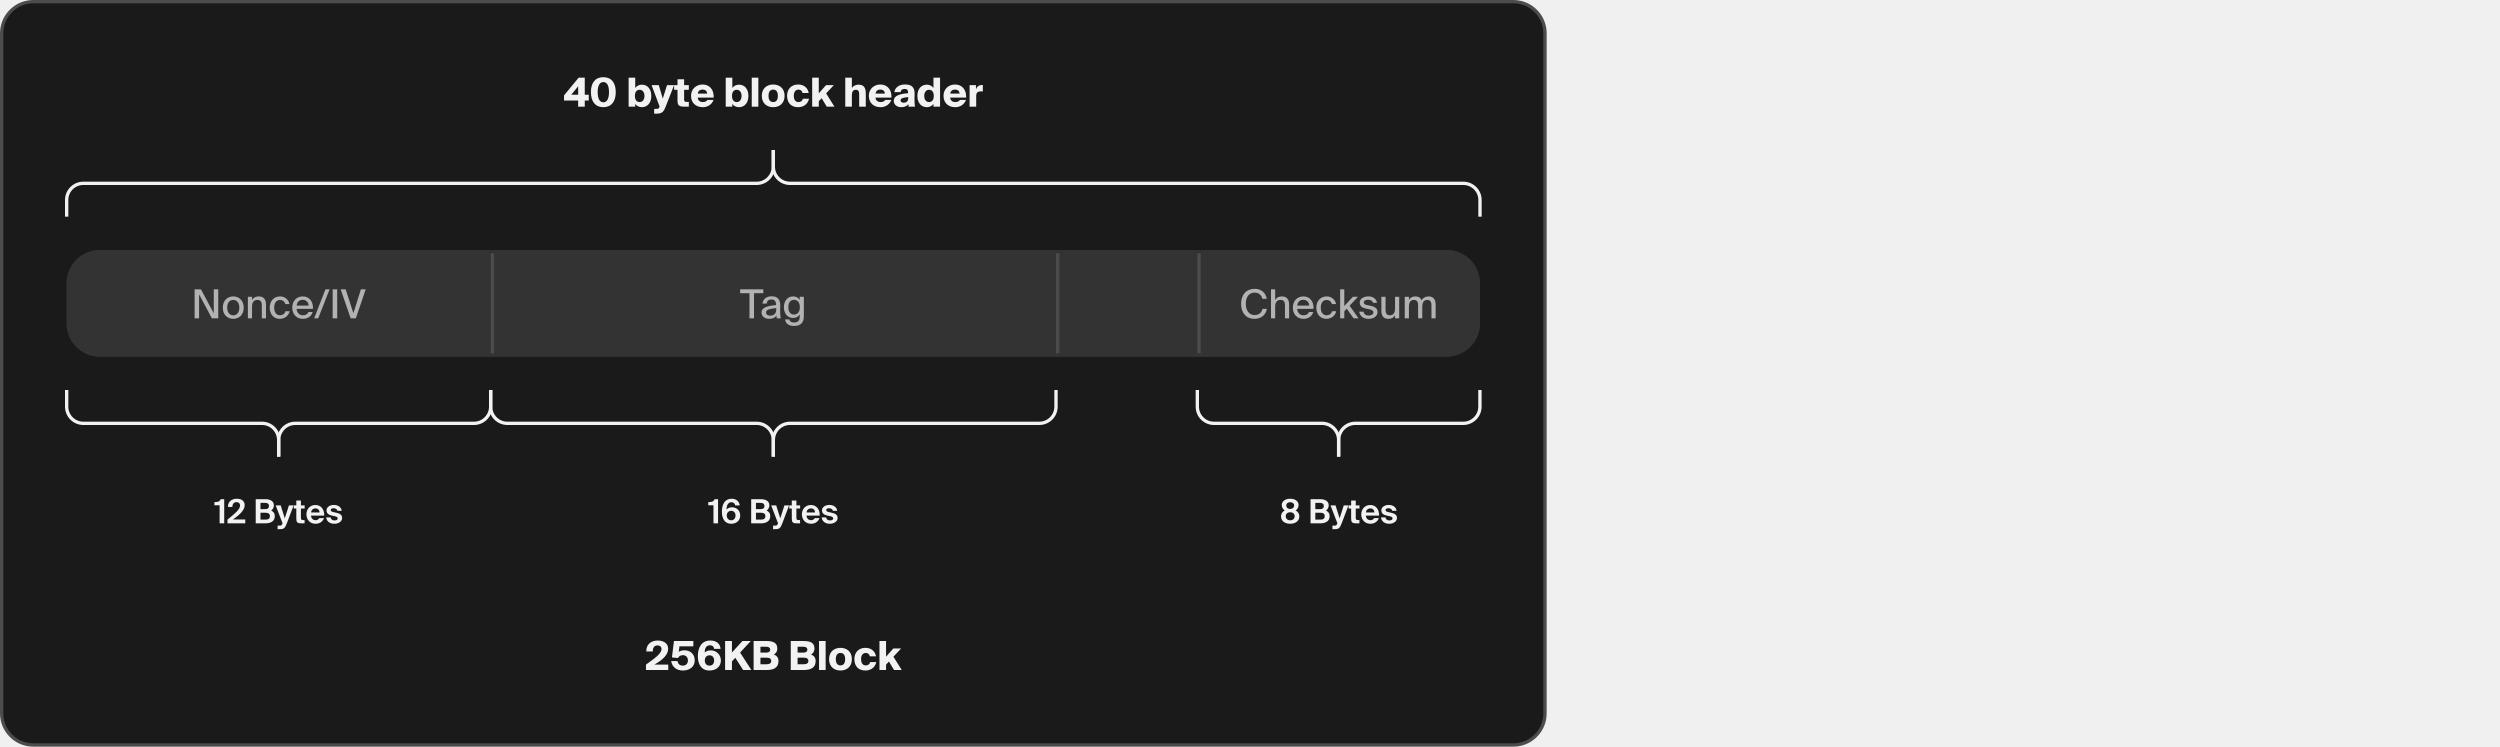
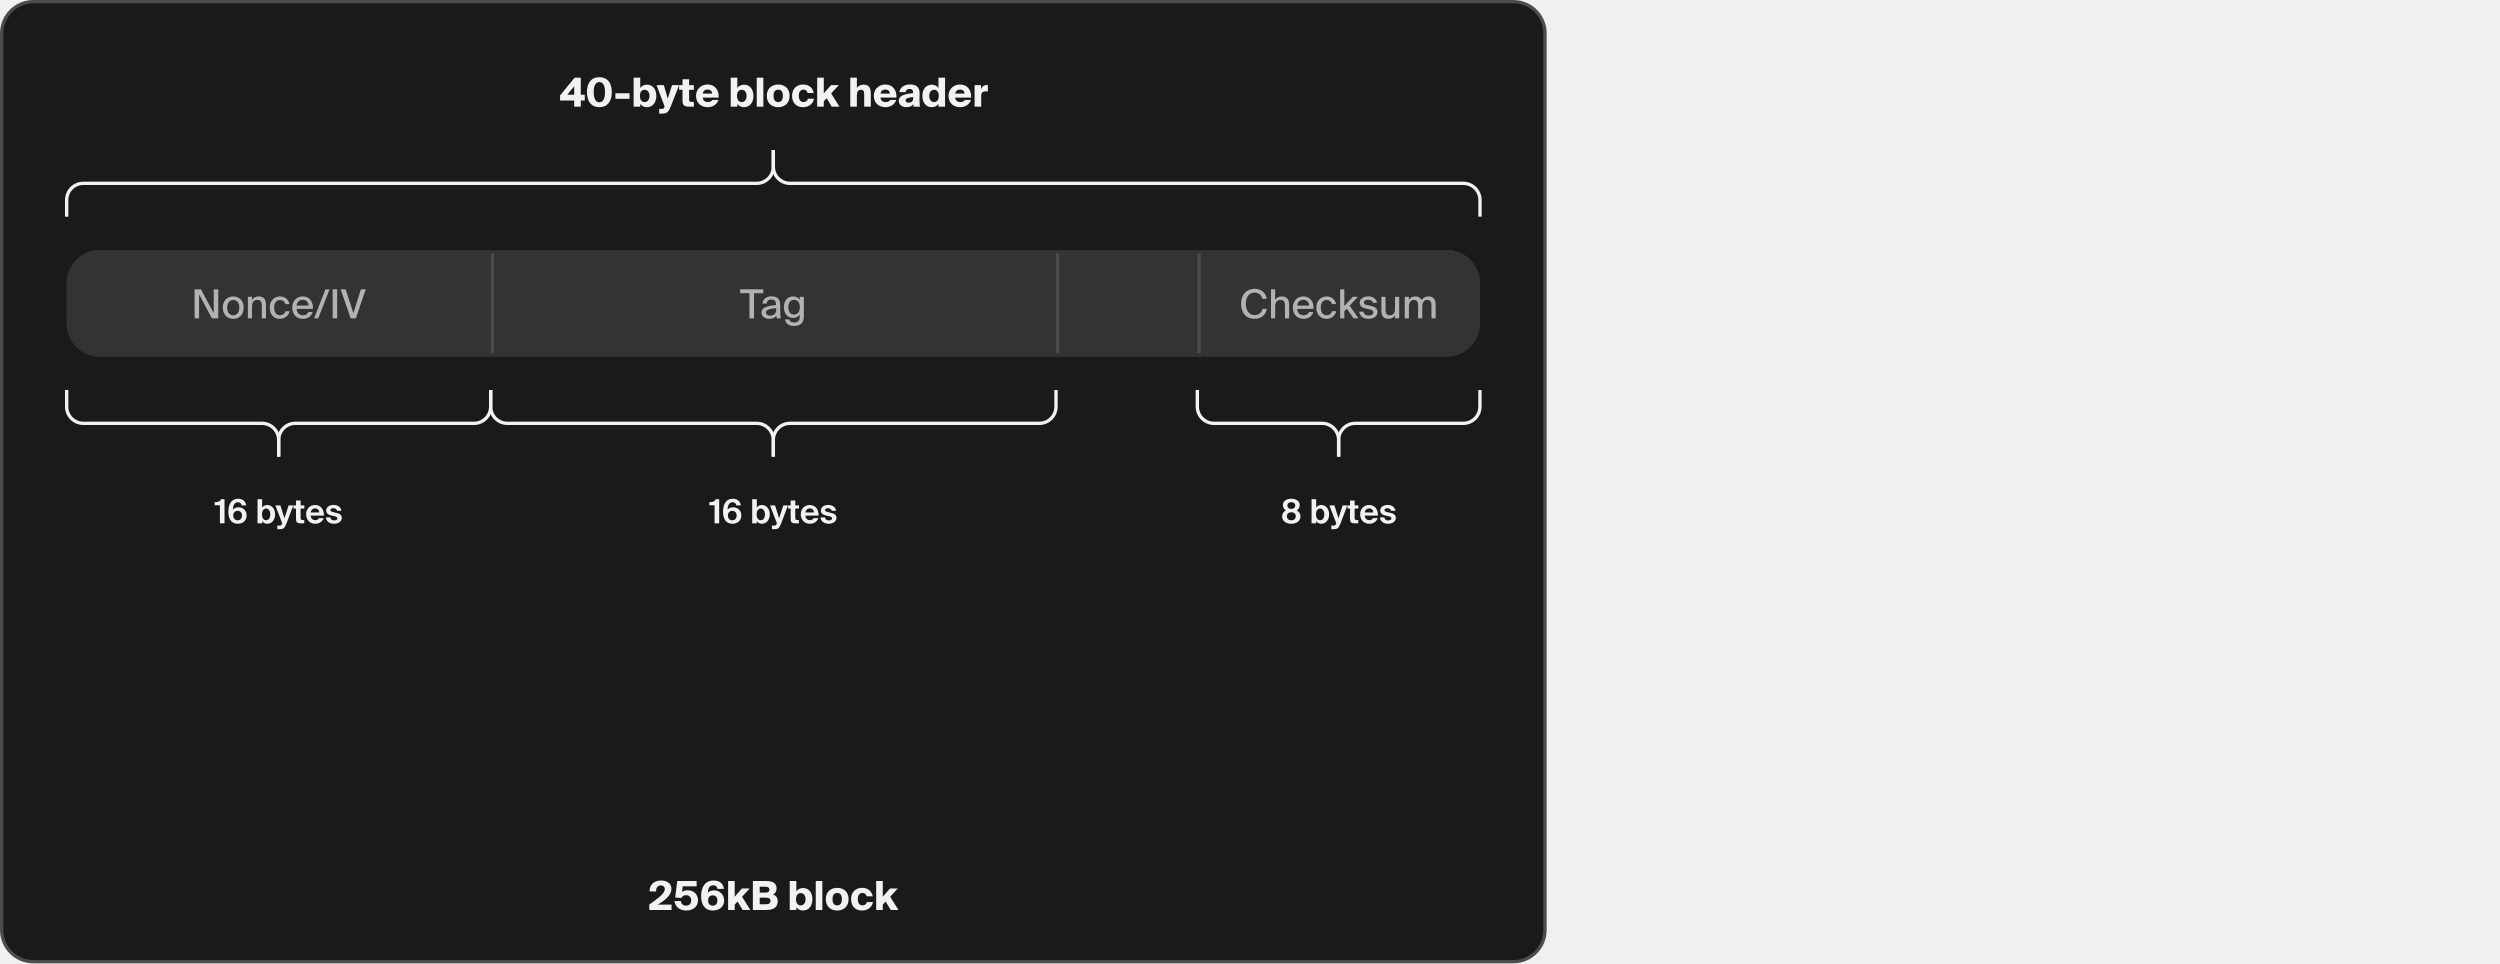
- <svg xmlns="http://www.w3.org/2000/svg" width="750" height="224" viewBox="0 0 750 224" fill="none">
-   <path d="M10 0.5H454C459.247 0.5 463.5 4.753 463.5 10V214C463.5 219.247 459.247 223.5 454 223.5H10C4.753 223.5 0.5 219.247 0.5 214V10L0.513 9.511C0.767 4.491 4.917 0.5 10 0.5Z" fill="#0D0D0D" />
-   <path d="M10 0.5H454C459.247 0.5 463.5 4.753 463.5 10V214C463.5 219.247 459.247 223.5 454 223.5H10C4.753 223.5 0.5 219.247 0.5 214V10L0.513 9.511C0.767 4.491 4.917 0.5 10 0.5Z" fill="#1A1A1A" />
-   <path d="M10 0.5H454C459.247 0.5 463.5 4.753 463.5 10V214C463.5 219.247 459.247 223.5 454 223.5H10C4.753 223.5 0.5 219.247 0.5 214V10L0.513 9.511C0.767 4.491 4.917 0.5 10 0.5Z" stroke="#4C4C4C" />
-   <g clip-path="url(#clip0_10207_20714)">
-     <path d="M173.449 25.88L171.385 28.424H173.449V25.88ZM176.629 28.424V30.164H175.429V32H173.449V30.164H169.213V28.616L173.593 23.3H175.429V28.424H176.629ZM181.007 32.156C178.559 32.156 177.275 30.416 177.275 27.632C177.275 24.86 178.559 23.156 181.007 23.156C183.443 23.156 184.727 24.86 184.727 27.632C184.727 30.416 183.443 32.156 181.007 32.156ZM181.007 30.692C182.015 30.692 182.699 29.744 182.699 27.632C182.699 25.532 182.015 24.62 181.007 24.62C179.987 24.62 179.303 25.532 179.303 27.632C179.303 29.744 179.987 30.692 181.007 30.692ZM191.899 26.936C191.119 26.936 190.471 27.44 190.471 28.772C190.471 30.104 191.119 30.62 191.899 30.62C192.691 30.62 193.339 29.972 193.339 28.772C193.339 27.572 192.691 26.936 191.899 26.936ZM190.567 23.3V26.42C190.987 25.712 191.851 25.4 192.547 25.4C194.215 25.4 195.391 26.66 195.391 28.772C195.391 30.884 194.215 32.156 192.547 32.156C191.851 32.156 190.987 31.844 190.567 31.136V32H188.587V23.3H190.567ZM196.889 34.1H196.253V32.672H196.649C197.465 32.672 197.633 32.612 197.825 32.132L197.885 31.964L195.473 25.544H197.645L198.833 29.588L200.105 25.544H202.229L199.697 32C199.049 33.644 198.569 34.1 196.889 34.1ZM203.254 25.544V23.78H205.234V25.544H206.65V26.948H205.234V29.84C205.234 30.452 205.426 30.572 206.086 30.572H206.65V32H205.39C203.794 32 203.254 31.688 203.254 30.188V26.948H202.234V25.544H203.254ZM212.248 29.972H214.072C213.496 31.496 212.14 32.156 210.856 32.156C208.756 32.156 207.316 30.884 207.316 28.736C207.316 26.672 208.888 25.352 210.772 25.352C212.92 25.352 214.228 26.972 214.096 29.276H209.308C209.368 30.188 210.076 30.62 210.796 30.62C211.552 30.62 212.02 30.356 212.248 29.972ZM210.772 26.864C210.064 26.864 209.44 27.224 209.332 28.076H212.128C212.092 27.26 211.528 26.864 210.772 26.864ZM221.032 26.936C220.252 26.936 219.604 27.44 219.604 28.772C219.604 30.104 220.252 30.62 221.032 30.62C221.824 30.62 222.472 29.972 222.472 28.772C222.472 27.572 221.824 26.936 221.032 26.936ZM219.7 23.3V26.42C220.12 25.712 220.984 25.4 221.68 25.4C223.348 25.4 224.524 26.66 224.524 28.772C224.524 30.884 223.348 32.156 221.68 32.156C220.984 32.156 220.12 31.844 219.7 31.136V32H217.72V23.3H219.7ZM227.504 23.3V32H225.524V23.3H227.504ZM231.959 26.888C231.179 26.888 230.555 27.368 230.555 28.748C230.555 30.104 231.155 30.62 231.959 30.62C232.763 30.62 233.363 30.104 233.363 28.748C233.363 27.368 232.739 26.888 231.959 26.888ZM231.959 25.352C233.747 25.352 235.379 26.408 235.379 28.748C235.379 31.088 233.747 32.156 231.959 32.156C230.171 32.156 228.539 31.088 228.539 28.748C228.539 26.408 230.171 25.352 231.959 25.352ZM239.421 25.352C240.765 25.352 242.241 25.964 242.625 27.908H240.777C240.597 27.152 240.129 26.888 239.541 26.888C238.833 26.888 238.137 27.368 238.137 28.748C238.137 30.152 238.833 30.62 239.541 30.62C240.273 30.62 240.717 30.236 240.861 29.624H242.709C242.265 31.544 240.717 32.156 239.421 32.156C237.297 32.156 236.121 30.788 236.121 28.736C236.121 26.684 237.465 25.352 239.421 25.352ZM243.653 23.3H245.633V28.004L247.805 25.544H250.145L247.841 28.016L250.337 32H248.021L246.497 29.456L245.633 30.38V32H243.653V23.3ZM255.559 23.3V26.396C255.847 25.916 256.543 25.4 257.563 25.4C259.219 25.4 259.735 26.372 259.735 28.124V32H257.755V28.616C257.755 27.692 257.731 26.936 256.771 26.936C255.919 26.936 255.559 27.488 255.559 28.688V32H253.579V23.3H255.559ZM265.58 29.972H267.404C266.828 31.496 265.472 32.156 264.188 32.156C262.088 32.156 260.648 30.884 260.648 28.736C260.648 26.672 262.22 25.352 264.104 25.352C266.252 25.352 267.56 26.972 267.428 29.276H262.64C262.7 30.188 263.408 30.62 264.128 30.62C264.884 30.62 265.352 30.356 265.58 29.972ZM264.104 26.864C263.396 26.864 262.772 27.224 262.664 28.076H265.46C265.424 27.26 264.86 26.864 264.104 26.864ZM272.422 27.968V27.716C272.422 26.948 272.05 26.684 271.33 26.684C270.694 26.684 270.262 27.008 270.178 27.632H268.33C268.426 26.42 269.578 25.34 271.498 25.34C273.358 25.34 274.414 26.096 274.378 28.052L274.354 29.456V30.128C274.354 30.836 274.402 31.592 274.498 32H272.554L272.53 31.22C272.05 31.904 271.282 32.156 270.358 32.156C269.134 32.156 268.126 31.436 268.126 30.26C268.126 28.676 269.914 28.16 272.422 27.968ZM272.47 29.288V29.132C271.09 29.264 270.166 29.42 270.166 30.116C270.166 30.536 270.562 30.812 271.078 30.812C271.87 30.812 272.47 30.476 272.47 29.288ZM280.038 23.3H282.018V32H280.038V31.136C279.618 31.844 278.754 32.156 278.058 32.156C276.39 32.156 275.214 30.884 275.214 28.772C275.214 26.66 276.39 25.4 278.058 25.4C278.754 25.4 279.618 25.712 280.038 26.42V23.3ZM278.706 26.936C277.914 26.936 277.266 27.572 277.266 28.772C277.266 29.972 277.914 30.62 278.706 30.62C279.486 30.62 280.134 30.104 280.134 28.772C280.134 27.44 279.486 26.936 278.706 26.936ZM287.986 29.972H289.81C289.234 31.496 287.878 32.156 286.594 32.156C284.494 32.156 283.054 30.884 283.054 28.736C283.054 26.672 284.626 25.352 286.51 25.352C288.658 25.352 289.966 26.972 289.834 29.276H285.046C285.106 30.188 285.814 30.62 286.534 30.62C287.29 30.62 287.758 30.356 287.986 29.972ZM286.51 26.864C285.802 26.864 285.178 27.224 285.07 28.076H287.866C287.83 27.26 287.266 26.864 286.51 26.864ZM294.852 25.508V27.44C294.624 27.404 294.492 27.404 294.312 27.404C293.352 27.404 292.86 27.752 292.86 28.76V32H290.88V25.544H292.788V26.768C293.088 26 293.628 25.532 294.552 25.496H294.696C294.756 25.496 294.804 25.496 294.852 25.508Z" fill="#F2F2F2" />
+ <svg xmlns="http://www.w3.org/2000/svg" width="750" height="289" viewBox="0 0 750 289" fill="none">
+   <path d="M10 0.5H454C459.247 0.5 463.5 4.753 463.5 10V279C463.5 284.247 459.247 288.5 454 288.5H10C4.753 288.5 0.5 284.247 0.5 279V10C0.5 4.753 4.753 0.5 10 0.5Z" fill="#0D0D0D" />
+   <path d="M10 0.5H454C459.247 0.5 463.5 4.753 463.5 10V279C463.5 284.247 459.247 288.5 454 288.5H10C4.753 288.5 0.5 284.247 0.5 279V10C0.5 4.753 4.753 0.5 10 0.5Z" fill="#1A1A1A" />
+   <path d="M10 0.5H454C459.247 0.5 463.5 4.753 463.5 10V279C463.5 284.247 459.247 288.5 454 288.5H10C4.753 288.5 0.5 284.247 0.5 279V10C0.5 4.753 4.753 0.5 10 0.5Z" stroke="#4C4C4C" />
+   <g clip-path="url(#clip0_10218_44969)">
+     <path d="M172.256 25.88L170.192 28.424H172.256V25.88ZM175.436 28.424V30.164H174.236V32H172.256V30.164H168.02V28.616L172.4 23.3H174.236V28.424H175.436ZM179.814 32.156C177.366 32.156 176.082 30.416 176.082 27.632C176.082 24.86 177.366 23.156 179.814 23.156C182.25 23.156 183.534 24.86 183.534 27.632C183.534 30.416 182.25 32.156 179.814 32.156ZM179.814 30.692C180.822 30.692 181.506 29.744 181.506 27.632C181.506 25.532 180.822 24.62 179.814 24.62C178.794 24.62 178.11 25.532 178.11 27.632C178.11 29.744 178.794 30.692 179.814 30.692ZM188.859 29.648H184.623V27.98H188.859V29.648ZM193.401 26.936C192.621 26.936 191.973 27.44 191.973 28.772C191.973 30.104 192.621 30.62 193.401 30.62C194.193 30.62 194.841 29.972 194.841 28.772C194.841 27.572 194.193 26.936 193.401 26.936ZM192.069 23.3V26.42C192.489 25.712 193.353 25.4 194.049 25.4C195.717 25.4 196.893 26.66 196.893 28.772C196.893 30.884 195.717 32.156 194.049 32.156C193.353 32.156 192.489 31.844 192.069 31.136V32H190.089V23.3H192.069ZM198.391 34.1H197.755V32.672H198.151C198.967 32.672 199.135 32.612 199.327 32.132L199.387 31.964L196.975 25.544H199.147L200.335 29.588L201.607 25.544H203.731L201.199 32C200.551 33.644 200.071 34.1 198.391 34.1ZM204.756 25.544V23.78H206.736V25.544H208.152V26.948H206.736V29.84C206.736 30.452 206.928 30.572 207.588 30.572H208.152V32H206.892C205.296 32 204.756 31.688 204.756 30.188V26.948H203.736V25.544H204.756ZM213.75 29.972H215.574C214.998 31.496 213.642 32.156 212.358 32.156C210.258 32.156 208.818 30.884 208.818 28.736C208.818 26.672 210.39 25.352 212.274 25.352C214.422 25.352 215.73 26.972 215.598 29.276H210.81C210.87 30.188 211.578 30.62 212.298 30.62C213.054 30.62 213.522 30.356 213.75 29.972ZM212.274 26.864C211.566 26.864 210.942 27.224 210.834 28.076H213.63C213.594 27.26 213.03 26.864 212.274 26.864ZM222.534 26.936C221.754 26.936 221.106 27.44 221.106 28.772C221.106 30.104 221.754 30.62 222.534 30.62C223.326 30.62 223.974 29.972 223.974 28.772C223.974 27.572 223.326 26.936 222.534 26.936ZM221.202 23.3V26.42C221.622 25.712 222.486 25.4 223.182 25.4C224.85 25.4 226.026 26.66 226.026 28.772C226.026 30.884 224.85 32.156 223.182 32.156C222.486 32.156 221.622 31.844 221.202 31.136V32H219.222V23.3H221.202ZM229.006 23.3V32H227.026V23.3H229.006ZM233.461 26.888C232.681 26.888 232.057 27.368 232.057 28.748C232.057 30.104 232.657 30.62 233.461 30.62C234.265 30.62 234.865 30.104 234.865 28.748C234.865 27.368 234.241 26.888 233.461 26.888ZM233.461 25.352C235.249 25.352 236.881 26.408 236.881 28.748C236.881 31.088 235.249 32.156 233.461 32.156C231.673 32.156 230.041 31.088 230.041 28.748C230.041 26.408 231.673 25.352 233.461 25.352ZM240.923 25.352C242.267 25.352 243.743 25.964 244.127 27.908H242.279C242.099 27.152 241.631 26.888 241.043 26.888C240.335 26.888 239.639 27.368 239.639 28.748C239.639 30.152 240.335 30.62 241.043 30.62C241.775 30.62 242.219 30.236 242.363 29.624H244.211C243.767 31.544 242.219 32.156 240.923 32.156C238.799 32.156 237.623 30.788 237.623 28.736C237.623 26.684 238.967 25.352 240.923 25.352ZM245.155 23.3H247.135V28.004L249.307 25.544H251.647L249.343 28.016L251.839 32H249.523L247.999 29.456L247.135 30.38V32H245.155V23.3ZM257.061 23.3V26.396C257.349 25.916 258.045 25.4 259.065 25.4C260.721 25.4 261.237 26.372 261.237 28.124V32H259.257V28.616C259.257 27.692 259.233 26.936 258.273 26.936C257.421 26.936 257.061 27.488 257.061 28.688V32H255.081V23.3H257.061ZM267.082 29.972H268.906C268.33 31.496 266.974 32.156 265.69 32.156C263.59 32.156 262.15 30.884 262.15 28.736C262.15 26.672 263.722 25.352 265.606 25.352C267.754 25.352 269.062 26.972 268.93 29.276H264.142C264.202 30.188 264.91 30.62 265.63 30.62C266.386 30.62 266.854 30.356 267.082 29.972ZM265.606 26.864C264.898 26.864 264.274 27.224 264.166 28.076H266.962C266.926 27.26 266.362 26.864 265.606 26.864ZM273.924 27.968V27.716C273.924 26.948 273.552 26.684 272.832 26.684C272.196 26.684 271.764 27.008 271.68 27.632H269.832C269.928 26.42 271.08 25.34 273 25.34C274.86 25.34 275.916 26.096 275.88 28.052L275.856 29.456V30.128C275.856 30.836 275.904 31.592 276 32H274.056L274.032 31.22C273.552 31.904 272.784 32.156 271.86 32.156C270.636 32.156 269.628 31.436 269.628 30.26C269.628 28.676 271.416 28.16 273.924 27.968ZM273.972 29.288V29.132C272.592 29.264 271.668 29.42 271.668 30.116C271.668 30.536 272.064 30.812 272.58 30.812C273.372 30.812 273.972 30.476 273.972 29.288ZM281.54 23.3H283.52V32H281.54V31.136C281.12 31.844 280.256 32.156 279.56 32.156C277.892 32.156 276.716 30.884 276.716 28.772C276.716 26.66 277.892 25.4 279.56 25.4C280.256 25.4 281.12 25.712 281.54 26.42V23.3ZM280.208 26.936C279.416 26.936 278.768 27.572 278.768 28.772C278.768 29.972 279.416 30.62 280.208 30.62C280.988 30.62 281.636 30.104 281.636 28.772C281.636 27.44 280.988 26.936 280.208 26.936ZM289.488 29.972H291.312C290.736 31.496 289.38 32.156 288.096 32.156C285.996 32.156 284.556 30.884 284.556 28.736C284.556 26.672 286.128 25.352 288.012 25.352C290.16 25.352 291.468 26.972 291.336 29.276H286.548C286.608 30.188 287.316 30.62 288.036 30.62C288.792 30.62 289.26 30.356 289.488 29.972ZM288.012 26.864C287.304 26.864 286.68 27.224 286.572 28.076H289.368C289.332 27.26 288.768 26.864 288.012 26.864ZM296.354 25.508V27.44C296.126 27.404 295.994 27.404 295.814 27.404C294.854 27.404 294.362 27.752 294.362 28.76V32H292.382V25.544H294.29V26.768C294.59 26 295.13 25.532 296.054 25.496H296.198C296.258 25.496 296.306 25.496 296.354 25.508Z" fill="#F2F2F2" />
  </g>
  <path d="M444 65V60C444 57.239 441.761 55 439 55L237 55C234.239 55 232 52.761 232 50V45" stroke="#F2F2F2" stroke-miterlimit="10" />
  <path d="M20 65V60C20 57.239 22.239 55 25 55L227 55C229.761 55 232 52.761 232 50V45" stroke="#F2F2F2" stroke-miterlimit="10" />
-   <g clip-path="url(#clip1_10207_20714)">
+   <g clip-path="url(#clip1_10218_44969)">
    <rect width="127.2" height="32" transform="translate(20 75)" fill="#333333" />
-     <path d="M65.474 95.5H63.566L59.726 88.3V95.5H58.382V86.8H60.29L64.13 93.988V86.8H65.474V95.5ZM68.162 92.296C68.162 93.88 69.038 94.6 69.974 94.6C70.934 94.6 71.798 93.868 71.798 92.296C71.798 90.7 70.934 89.98 69.974 89.98C69.038 89.98 68.162 90.664 68.162 92.296ZM69.974 88.924C71.51 88.924 73.118 89.956 73.118 92.296C73.118 94.624 71.51 95.656 69.974 95.656C68.45 95.656 66.842 94.624 66.842 92.296C66.842 89.956 68.45 88.924 69.974 88.924ZM75.611 89.044V89.98C75.983 89.344 76.631 88.924 77.639 88.924C79.199 88.924 79.799 89.932 79.799 91.432V95.5H78.551V91.768C78.551 90.844 78.407 89.968 77.219 89.968C76.127 89.968 75.611 90.736 75.611 92.032V95.5H74.363V89.044H75.611ZM84.035 88.924C85.511 88.924 86.639 89.968 86.832 91.228H85.584C85.451 90.496 84.791 89.992 83.975 89.992C83.076 89.992 82.248 90.7 82.248 92.272C82.248 93.868 83.076 94.588 83.975 94.588C84.779 94.588 85.451 94.12 85.632 93.352H86.891C86.627 94.708 85.379 95.656 83.951 95.656C82.079 95.656 80.915 94.24 80.915 92.284C80.915 90.376 82.127 88.924 84.035 88.924ZM90.845 94.588C91.757 94.588 92.261 94.216 92.537 93.604H93.797C93.509 94.672 92.525 95.656 90.893 95.656C88.817 95.656 87.677 94.132 87.677 92.26C87.677 90.256 89.021 88.924 90.857 88.924C92.849 88.924 94.013 90.556 93.881 92.656H88.961C89.093 93.856 89.825 94.588 90.845 94.588ZM90.845 89.944C89.873 89.944 89.165 90.436 88.985 91.672H92.585C92.549 90.724 91.865 89.944 90.845 89.944ZM95.466 95.5H94.242L97.638 86.8H98.874L95.466 95.5ZM101.164 86.8V95.5H99.796V86.8H101.164ZM102.201 86.8H103.701L106.017 93.976L108.273 86.8H109.713L106.749 95.5H105.201L102.201 86.8Z" fill="#B2B2B2" />
-     <mask id="path-9-inside-1_10207_20714" fill="white">
-       <path d="M147.199 75H316.799V107H147.199V75Z" />
+     <path d="M65.472 95.5H63.564L59.724 88.3V95.5H58.38V86.8H60.288L64.128 93.988V86.8H65.472V95.5ZM68.16 92.296C68.16 93.88 69.036 94.6 69.972 94.6C70.932 94.6 71.796 93.868 71.796 92.296C71.796 90.7 70.932 89.98 69.972 89.98C69.036 89.98 68.16 90.664 68.16 92.296ZM69.972 88.924C71.508 88.924 73.116 89.956 73.116 92.296C73.116 94.624 71.508 95.656 69.972 95.656C68.448 95.656 66.84 94.624 66.84 92.296C66.84 89.956 68.448 88.924 69.972 88.924ZM75.609 89.044V89.98C75.981 89.344 76.629 88.924 77.638 88.924C79.198 88.924 79.797 89.932 79.797 91.432V95.5H78.549V91.768C78.549 90.844 78.406 89.968 77.218 89.968C76.126 89.968 75.609 90.736 75.609 92.032V95.5H74.362V89.044H75.609ZM84.034 88.924C85.51 88.924 86.638 89.968 86.83 91.228H85.582C85.45 90.496 84.79 89.992 83.974 89.992C83.074 89.992 82.246 90.7 82.246 92.272C82.246 93.868 83.074 94.588 83.974 94.588C84.778 94.588 85.45 94.12 85.63 93.352H86.89C86.626 94.708 85.378 95.656 83.95 95.656C82.078 95.656 80.914 94.24 80.914 92.284C80.914 90.376 82.126 88.924 84.034 88.924ZM90.843 94.588C91.755 94.588 92.259 94.216 92.535 93.604H93.795C93.507 94.672 92.523 95.656 90.891 95.656C88.815 95.656 87.675 94.132 87.675 92.26C87.675 90.256 89.019 88.924 90.855 88.924C92.847 88.924 94.011 90.556 93.879 92.656H88.959C89.091 93.856 89.823 94.588 90.843 94.588ZM90.843 89.944C89.871 89.944 89.163 90.436 88.983 91.672H92.583C92.547 90.724 91.863 89.944 90.843 89.944ZM95.464 95.5H94.24L97.636 86.8H98.872L95.464 95.5ZM101.162 86.8V95.5H99.794V86.8H101.162ZM102.199 86.8H103.699L106.015 93.976L108.271 86.8H109.711L106.747 95.5H105.199L102.199 86.8Z" fill="#B2B2B2" />
+     <mask id="path-9-inside-1_10218_44969" fill="white">
+       <path d="M147.2 75H316.8V107H147.2V75Z" />
    </mask>
-     <path d="M147.199 75H316.799V107H147.199V75Z" fill="#333333" />
-     <path d="M147.199 107H148.199V75H147.199H146.199V107H147.199Z" fill="#4C4C4C" mask="url(#path-9-inside-1_10207_20714)" />
+     <path d="M147.2 75H316.8V107H147.2V75Z" fill="#333333" />
+     <path d="M147.2 107H148.2V75H147.2H146.2V107H147.2Z" fill="#4C4C4C" mask="url(#path-9-inside-1_10218_44969)" />
    <path d="M224.841 95.5V87.964H222.045V86.8H228.993V87.964H226.209V95.5H224.841ZM232.87 92.896V92.428C230.866 92.62 229.81 92.908 229.81 93.736C229.81 94.324 230.266 94.696 231.034 94.696C232.054 94.696 232.87 94.18 232.87 92.896ZM230.758 95.656C229.45 95.656 228.454 94.936 228.454 93.76C228.454 92.188 230.314 91.756 232.81 91.504V91.372C232.81 90.232 232.21 89.848 231.418 89.848C230.554 89.848 230.062 90.28 230.014 91.084H228.754C228.85 89.704 229.99 88.888 231.466 88.888C233.134 88.888 234.082 89.692 234.07 91.624C234.07 91.78 234.046 92.896 234.046 93.172C234.046 94.144 234.106 94.924 234.226 95.5H233.026C232.978 95.248 232.954 95.068 232.918 94.648C232.534 95.308 231.814 95.656 230.758 95.656ZM239.907 89.992V89.044H241.155V94.744C241.155 95.932 240.903 96.568 240.459 97.012C239.967 97.528 239.199 97.792 238.203 97.792C236.751 97.792 235.707 97.168 235.503 95.812H236.787C236.919 96.4 237.279 96.748 238.227 96.748C238.815 96.748 239.247 96.592 239.523 96.28C239.775 96.004 239.907 95.68 239.907 95.008V94.324C239.511 94.996 238.875 95.392 237.915 95.392C236.415 95.392 235.167 94.216 235.167 92.152C235.167 90.1 236.415 88.924 237.915 88.924C238.875 88.924 239.511 89.32 239.907 89.992ZM239.955 92.152C239.955 90.616 239.163 89.956 238.203 89.956C237.159 89.956 236.499 90.76 236.499 92.152C236.499 93.556 237.159 94.372 238.203 94.372C239.163 94.372 239.955 93.688 239.955 92.152Z" fill="#B2B2B2" />
-     <mask id="path-12-inside-2_10207_20714" fill="white">
-       <path d="M316.801 75H359.201V107H316.801V75Z" />
+     <mask id="path-12-inside-2_10218_44969" fill="white">
+       <path d="M316.8 75H359.2V107H316.8V75Z" />
    </mask>
-     <path d="M316.801 75H359.201V107H316.801V75Z" fill="#333333" />
-     <path d="M316.801 107H317.801V75H316.801H315.801V107H316.801Z" fill="#4C4C4C" mask="url(#path-12-inside-2_10207_20714)" />
-     <mask id="path-14-inside-3_10207_20714" fill="white">
-       <path d="M359.199 75H443.979V107H359.199V75Z" />
+     <path d="M316.8 75H359.2V107H316.8V75Z" fill="#333333" />
+     <path d="M316.8 107H317.8V75H316.8H315.8V107H316.8Z" fill="#4C4C4C" mask="url(#path-12-inside-2_10218_44969)" />
+     <mask id="path-14-inside-3_10218_44969" fill="white">
+       <path d="M359.2 75H443.98V107H359.2V75Z" />
    </mask>
-     <path d="M359.199 75H443.979V107H359.199V75Z" fill="#333333" />
-     <path d="M359.199 107H360.199V75H359.199H358.199V107H359.199Z" fill="#4C4C4C" mask="url(#path-14-inside-3_10207_20714)" />
+     <path d="M359.2 75H443.98V107H359.2V75Z" fill="#333333" />
+     <path d="M359.2 107H360.2V75H359.2H358.2V107H359.2Z" fill="#4C4C4C" mask="url(#path-14-inside-3_10218_44969)" />
    <path d="M378.75 92.668H380.07C379.686 94.588 378.258 95.656 376.314 95.656C373.794 95.656 372.33 93.808 372.33 91.132C372.33 88.408 373.902 86.644 376.398 86.644C378.258 86.644 379.686 87.724 380.034 89.632H378.714C378.438 88.492 377.622 87.784 376.338 87.784C374.862 87.784 373.734 88.96 373.734 91.132C373.734 93.28 374.85 94.516 376.35 94.516C377.646 94.516 378.474 93.82 378.75 92.668ZM382.549 86.8V89.98C382.921 89.344 383.569 88.924 384.577 88.924C386.137 88.924 386.737 89.932 386.737 91.432V95.5H385.489V91.768C385.489 90.844 385.345 89.968 384.157 89.968C383.065 89.968 382.549 90.736 382.549 92.032V95.5H381.301V86.8H382.549ZM391.021 94.588C391.933 94.588 392.437 94.216 392.713 93.604H393.973C393.685 94.672 392.701 95.656 391.069 95.656C388.993 95.656 387.853 94.132 387.853 92.26C387.853 90.256 389.197 88.924 391.033 88.924C393.025 88.924 394.189 90.556 394.057 92.656H389.137C389.269 93.856 390.001 94.588 391.021 94.588ZM391.021 89.944C390.049 89.944 389.341 90.436 389.161 91.672H392.761C392.725 90.724 392.041 89.944 391.021 89.944ZM398.016 88.924C399.492 88.924 400.62 89.968 400.812 91.228H399.564C399.432 90.496 398.772 89.992 397.956 89.992C397.056 89.992 396.228 90.7 396.228 92.272C396.228 93.868 397.056 94.588 397.956 94.588C398.76 94.588 399.432 94.12 399.612 93.352H400.872C400.608 94.708 399.36 95.656 397.932 95.656C396.06 95.656 394.896 94.24 394.896 92.284C394.896 90.376 396.108 88.924 398.016 88.924ZM402.043 86.8H403.291V91.804L405.859 89.044H407.383L404.875 91.708L407.563 95.5H406.075L404.023 92.608L403.291 93.388V95.5H402.043V86.8ZM413.115 90.844H411.879C411.699 90.172 411.147 89.92 410.415 89.92C409.803 89.92 409.143 90.172 409.143 90.7C409.143 91.18 409.455 91.372 410.043 91.504L410.967 91.684C412.179 91.936 413.259 92.332 413.259 93.604C413.259 94.912 412.035 95.656 410.547 95.656C408.903 95.656 407.919 94.708 407.763 93.496H409.035C409.215 94.228 409.671 94.66 410.583 94.66C411.399 94.66 412.011 94.324 412.011 93.748C412.011 93.16 411.447 92.908 410.775 92.776L409.803 92.584C408.831 92.392 407.919 91.972 407.919 90.748C407.919 89.608 409.131 88.912 410.535 88.912C411.843 88.912 412.863 89.596 413.115 90.844ZM418.496 95.5V94.588C418.124 95.248 417.5 95.656 416.528 95.656C415.004 95.656 414.416 94.72 414.416 93.148V89.044H415.664V92.812C415.664 93.736 415.82 94.6 416.948 94.6C418.004 94.6 418.508 93.832 418.508 92.548V89.044H419.756V95.5H418.496ZM422.674 92.032V95.5H421.426V89.044H422.674V89.98C423.046 89.344 423.658 88.924 424.582 88.924C425.59 88.924 426.166 89.344 426.454 90.064C426.994 89.248 427.738 88.924 428.59 88.924C430.102 88.924 430.69 89.932 430.69 91.432V95.5H429.442V91.768C429.442 90.844 429.286 89.968 428.17 89.968C427.174 89.968 426.682 90.736 426.682 92.032V95.5H425.434V91.768C425.434 90.844 425.278 89.968 424.162 89.968C423.154 89.968 422.674 90.736 422.674 92.032Z" fill="#B2B2B2" />
  </g>
  <rect x="20.5" y="75.5" width="422.98" height="31" rx="9.5" stroke="#333333" />
  <path d="M20 117V122C20 124.761 22.239 127 25 127H78.6C81.361 127 83.6 129.239 83.6 132V137" stroke="#F2F2F2" stroke-miterlimit="10" />
-   <path d="M147.199 117V122C147.199 124.761 144.961 127 142.199 127H88.599C85.838 127 83.599 129.239 83.599 132V137" stroke="#F2F2F2" stroke-miterlimit="10" />
-   <path d="M147.199 117V122C147.199 124.761 149.438 127 152.199 127H226.999C229.761 127 231.999 129.239 231.999 132V137" stroke="#F2F2F2" stroke-miterlimit="10" />
-   <path d="M316.801 117V122C316.801 124.761 314.562 127 311.801 127H237.001C234.239 127 232.001 129.239 232.001 132V137" stroke="#F2F2F2" stroke-miterlimit="10" />
-   <path d="M359.199 117V122C359.199 124.761 361.438 127 364.199 127H396.589C399.351 127 401.589 129.239 401.589 132V137" stroke="#F2F2F2" stroke-miterlimit="10" />
+   <path d="M147.2 117V122C147.2 124.761 144.962 127 142.2 127H88.6C85.839 127 83.6 129.239 83.6 132V137" stroke="#F2F2F2" stroke-miterlimit="10" />
+   <path d="M147.2 117V122C147.2 124.761 149.439 127 152.2 127H227C229.762 127 232 129.239 232 132V137" stroke="#F2F2F2" stroke-miterlimit="10" />
+   <path d="M316.8 117V122C316.8 124.761 314.561 127 311.8 127H237C234.238 127 232 129.239 232 132V137" stroke="#F2F2F2" stroke-miterlimit="10" />
+   <path d="M359.2 117V122C359.2 124.761 361.439 127 364.2 127H396.59C399.352 127 401.59 129.239 401.59 132V137" stroke="#F2F2F2" stroke-miterlimit="10" />
  <path d="M443.98 117V122C443.98 124.761 441.742 127 438.98 127H406.59C403.829 127 401.59 129.239 401.59 132V137" stroke="#F2F2F2" stroke-miterlimit="10" />
-   <g clip-path="url(#clip2_10207_20714)">
-     <path d="M67.264 157H65.884V151.58H64.324V150.64C65.364 150.61 65.874 150.54 66.214 149.75H67.264V157ZM71.026 149.62C72.476 149.62 73.406 150.3 73.406 151.57C73.406 152.92 72.086 154.35 69.856 155.84H73.576V157H68.246V155.88C70.576 154.01 72.016 152.79 72.016 151.64C72.016 151 71.626 150.64 70.946 150.64C70.336 150.64 69.716 151.01 69.716 152.09H68.376C68.346 150.6 69.426 149.62 71.026 149.62ZM76.713 157V149.75H79.532C80.802 149.75 82.172 150.15 82.172 151.64C82.172 152.32 81.722 152.93 81.353 153.17C81.912 153.44 82.433 153.86 82.433 154.86C82.433 156.42 81.142 157 79.653 157H76.713ZM78.142 153.82V155.88H79.722C80.562 155.88 80.972 155.53 80.972 154.86C80.972 154.18 80.552 153.82 79.662 153.82H78.142ZM78.142 150.87V152.74H79.623C80.302 152.74 80.703 152.42 80.703 151.78C80.703 151.21 80.293 150.87 79.623 150.87H78.142ZM83.863 158.75H83.283V157.69H83.803C84.263 157.69 84.463 157.7 84.703 157.13L84.763 156.98L82.703 151.62H84.213L85.433 155.5L86.683 151.62H88.083L86.113 156.84C85.473 158.51 85.203 158.75 83.863 158.75ZM88.894 151.62V150.16H90.274V151.62H91.394V152.57H90.274V155.35C90.274 155.9 90.464 156.01 90.954 156.01H91.374V157H90.364C89.124 157 88.894 156.62 88.894 155.55V152.57H88.134V151.62H88.894ZM97.268 154.69H93.298C93.378 155.61 93.998 156.06 94.658 156.06C95.088 156.06 95.508 155.91 95.788 155.44H97.208C96.918 156.24 96.138 157.13 94.668 157.13C92.938 157.13 91.928 155.84 91.928 154.29C91.928 152.69 93.038 151.5 94.628 151.5C96.288 151.5 97.318 152.79 97.268 154.69ZM94.618 152.51C94.098 152.51 93.428 152.83 93.318 153.74H95.868C95.838 152.83 95.198 152.51 94.618 152.51ZM102.526 153.24H101.236C101.126 152.79 100.726 152.47 100.086 152.47C99.576 152.47 99.216 152.66 99.216 152.99C99.216 153.28 99.426 153.5 99.936 153.61L100.656 153.77C101.726 154.01 102.636 154.28 102.636 155.39C102.636 156.47 101.526 157.13 100.306 157.13C98.986 157.13 97.986 156.45 97.856 155.22H99.186C99.266 155.74 99.626 156.13 100.346 156.13C100.946 156.13 101.316 155.91 101.316 155.52C101.316 155.12 100.906 154.97 100.436 154.86L99.636 154.69C98.626 154.48 97.956 154.06 97.956 153.08C97.956 152.12 98.996 151.48 100.156 151.48C101.276 151.48 102.336 152 102.526 153.24Z" fill="#F2F2F2" />
-     <path d="M215.419 157H214.039V151.58H212.479V150.64C213.519 150.61 214.029 150.54 214.369 149.75H215.419V157ZM218.03 154.65C218.03 155.52 218.6 156.09 219.36 156.09C220.11 156.09 220.66 155.53 220.66 154.65C220.66 153.8 220.11 153.24 219.36 153.24C218.6 153.24 218.03 153.8 218.03 154.65ZM219.42 150.67C218.5 150.67 217.95 151.52 217.95 152.88C218.26 152.49 218.84 152.19 219.6 152.19C220.94 152.19 222.06 153.1 222.06 154.67C222.06 156.16 220.93 157.13 219.36 157.13C217.42 157.13 216.57 155.57 216.57 153.54C216.57 151.46 217.34 149.62 219.51 149.62C221.09 149.62 221.83 150.69 221.91 151.62H220.56C220.49 151.02 220.02 150.67 219.42 150.67ZM225.355 157V149.75H228.175C229.445 149.75 230.815 150.15 230.815 151.64C230.815 152.32 230.365 152.93 229.995 153.17C230.555 153.44 231.075 153.86 231.075 154.86C231.075 156.42 229.785 157 228.295 157H225.355ZM226.785 153.82V155.88H228.365C229.205 155.88 229.615 155.53 229.615 154.86C229.615 154.18 229.195 153.82 228.305 153.82H226.785ZM226.785 150.87V152.74H228.265C228.945 152.74 229.345 152.42 229.345 151.78C229.345 151.21 228.935 150.87 228.265 150.87H226.785ZM232.506 158.75H231.926V157.69H232.446C232.906 157.69 233.106 157.7 233.346 157.13L233.406 156.98L231.346 151.62H232.856L234.076 155.5L235.326 151.62H236.726L234.756 156.84C234.116 158.51 233.846 158.75 232.506 158.75ZM237.537 151.62V150.16H238.917V151.62H240.037V152.57H238.917V155.35C238.917 155.9 239.107 156.01 239.597 156.01H240.017V157H239.007C237.767 157 237.537 156.62 237.537 155.55V152.57H236.777V151.62H237.537ZM245.911 154.69H241.941C242.021 155.61 242.641 156.06 243.301 156.06C243.731 156.06 244.151 155.91 244.431 155.44H245.851C245.561 156.24 244.781 157.13 243.311 157.13C241.581 157.13 240.571 155.84 240.571 154.29C240.571 152.69 241.681 151.5 243.271 151.5C244.931 151.5 245.961 152.79 245.911 154.69ZM243.261 152.51C242.741 152.51 242.071 152.83 241.961 153.74H244.511C244.481 152.83 243.841 152.51 243.261 152.51ZM251.169 153.24H249.879C249.769 152.79 249.369 152.47 248.729 152.47C248.219 152.47 247.859 152.66 247.859 152.99C247.859 153.28 248.069 153.5 248.579 153.61L249.299 153.77C250.369 154.01 251.279 154.28 251.279 155.39C251.279 156.47 250.169 157.13 248.949 157.13C247.629 157.13 246.629 156.45 246.499 155.22H247.829C247.909 155.74 248.269 156.13 248.989 156.13C249.589 156.13 249.959 155.91 249.959 155.52C249.959 155.12 249.549 154.97 249.079 154.86L248.279 154.69C247.269 154.48 246.599 154.06 246.599 153.08C246.599 152.12 247.639 151.48 248.799 151.48C249.919 151.48 250.979 152 251.169 153.24Z" fill="#F2F2F2" />
-     <path d="M387.051 149.62C388.591 149.62 389.581 150.41 389.581 151.48C389.581 152.13 389.331 152.73 388.701 153.12C389.511 153.59 389.801 154.22 389.801 154.93C389.801 156.34 388.591 157.13 387.051 157.13C385.531 157.13 384.311 156.34 384.311 154.93C384.311 154.22 384.611 153.57 385.421 153.12C384.821 152.77 384.531 152.13 384.531 151.49C384.531 150.41 385.531 149.62 387.051 149.62ZM387.051 153.68C386.241 153.68 385.721 154.15 385.721 154.87C385.721 155.59 386.241 156.09 387.051 156.09C387.881 156.09 388.391 155.59 388.391 154.87C388.391 154.15 387.881 153.68 387.051 153.68ZM388.241 151.65C388.241 151.05 387.771 150.66 387.051 150.66C386.331 150.66 385.871 151.05 385.871 151.65C385.871 152.25 386.331 152.69 387.051 152.69C387.771 152.69 388.241 152.25 388.241 151.65ZM393.163 157V149.75H395.983C397.253 149.75 398.623 150.15 398.623 151.64C398.623 152.32 398.173 152.93 397.803 153.17C398.363 153.44 398.883 153.86 398.883 154.86C398.883 156.42 397.593 157 396.103 157H393.163ZM394.593 153.82V155.88H396.173C397.013 155.88 397.423 155.53 397.423 154.86C397.423 154.18 397.003 153.82 396.113 153.82H394.593ZM394.593 150.87V152.74H396.073C396.753 152.74 397.153 152.42 397.153 151.78C397.153 151.21 396.743 150.87 396.073 150.87H394.593ZM400.313 158.75H399.733V157.69H400.253C400.713 157.69 400.913 157.7 401.153 157.13L401.213 156.98L399.153 151.62H400.663L401.883 155.5L403.133 151.62H404.533L402.563 156.84C401.923 158.51 401.653 158.75 400.313 158.75ZM405.344 151.62V150.16H406.724V151.62H407.844V152.57H406.724V155.35C406.724 155.9 406.914 156.01 407.404 156.01H407.824V157H406.814C405.574 157 405.344 156.62 405.344 155.55V152.57H404.584V151.62H405.344ZM413.718 154.69H409.748C409.828 155.61 410.448 156.06 411.108 156.06C411.538 156.06 411.958 155.91 412.238 155.44H413.658C413.368 156.24 412.588 157.13 411.118 157.13C409.388 157.13 408.378 155.84 408.378 154.29C408.378 152.69 409.488 151.5 411.078 151.5C412.738 151.5 413.768 152.79 413.718 154.69ZM411.068 152.51C410.548 152.51 409.878 152.83 409.768 153.74H412.318C412.288 152.83 411.648 152.51 411.068 152.51ZM418.976 153.24H417.686C417.576 152.79 417.176 152.47 416.536 152.47C416.026 152.47 415.666 152.66 415.666 152.99C415.666 153.28 415.876 153.5 416.386 153.61L417.106 153.77C418.176 154.01 419.086 154.28 419.086 155.39C419.086 156.47 417.976 157.13 416.756 157.13C415.436 157.13 414.436 156.45 414.306 155.22H415.636C415.716 155.74 416.076 156.13 416.796 156.13C417.396 156.13 417.766 155.91 417.766 155.52C417.766 155.12 417.356 154.97 416.886 154.86L416.086 154.69C415.076 154.48 414.406 154.06 414.406 153.08C414.406 152.12 415.446 151.48 416.606 151.48C417.726 151.48 418.786 152 418.976 153.24Z" fill="#F2F2F2" />
+   <g clip-path="url(#clip2_10218_44969)">
+     <path d="M67.355 157H65.975V151.58H64.415V150.64C65.455 150.61 65.965 150.54 66.305 149.75H67.355V157ZM69.966 154.65C69.966 155.52 70.536 156.09 71.296 156.09C72.046 156.09 72.596 155.53 72.596 154.65C72.596 153.8 72.046 153.24 71.296 153.24C70.536 153.24 69.966 153.8 69.966 154.65ZM71.356 150.67C70.436 150.67 69.886 151.52 69.886 152.88C70.196 152.49 70.776 152.19 71.536 152.19C72.876 152.19 73.996 153.1 73.996 154.67C73.996 156.16 72.866 157.13 71.296 157.13C69.356 157.13 68.506 155.57 68.506 153.54C68.506 151.46 69.276 149.62 71.446 149.62C73.026 149.62 73.766 150.69 73.846 151.62H72.496C72.426 151.02 71.956 150.67 71.356 150.67ZM79.852 156.07C80.572 156.07 81.082 155.37 81.082 154.32C81.082 153.27 80.572 152.56 79.852 152.56C79.092 152.56 78.592 153.23 78.592 154.31C78.592 155.42 79.092 156.07 79.852 156.07ZM78.642 157H77.262V149.75H78.642V152.31C78.932 151.8 79.512 151.5 80.192 151.5C81.492 151.5 82.532 152.62 82.532 154.31C82.532 156.03 81.472 157.13 80.192 157.13C79.632 157.13 78.992 156.92 78.642 156.32V157ZM83.768 158.75H83.188V157.69H83.708C84.168 157.69 84.368 157.7 84.608 157.13L84.668 156.98L82.608 151.62H84.118L85.338 155.5L86.588 151.62H87.988L86.018 156.84C85.378 158.51 85.108 158.75 83.768 158.75ZM88.799 151.62V150.16H90.179V151.62H91.299V152.57H90.179V155.35C90.179 155.9 90.369 156.01 90.859 156.01H91.279V157H90.269C89.029 157 88.799 156.62 88.799 155.55V152.57H88.039V151.62H88.799ZM97.174 154.69H93.204C93.284 155.61 93.903 156.06 94.564 156.06C94.993 156.06 95.413 155.91 95.694 155.44H97.114C96.823 156.24 96.043 157.13 94.573 157.13C92.844 157.13 91.834 155.84 91.834 154.29C91.834 152.69 92.944 151.5 94.534 151.5C96.194 151.5 97.224 152.79 97.174 154.69ZM94.523 152.51C94.004 152.51 93.334 152.83 93.224 153.74H95.773C95.743 152.83 95.103 152.51 94.523 152.51ZM102.431 153.24H101.141C101.031 152.79 100.631 152.47 99.991 152.47C99.481 152.47 99.121 152.66 99.121 152.99C99.121 153.28 99.331 153.5 99.841 153.61L100.561 153.77C101.631 154.01 102.541 154.28 102.541 155.39C102.541 156.47 101.431 157.13 100.211 157.13C98.891 157.13 97.891 156.45 97.761 155.22H99.091C99.171 155.74 99.531 156.13 100.251 156.13C100.851 156.13 101.221 155.91 101.221 155.52C101.221 155.12 100.811 154.97 100.341 154.86L99.541 154.69C98.531 154.48 97.861 154.06 97.861 153.08C97.861 152.12 98.901 151.48 100.061 151.48C101.181 151.48 102.241 152 102.431 153.24Z" fill="#F2F2F2" />
+     <path d="M215.755 157H214.375V151.58H212.815V150.64C213.855 150.61 214.365 150.54 214.705 149.75H215.755V157ZM218.367 154.65C218.367 155.52 218.937 156.09 219.697 156.09C220.447 156.09 220.997 155.53 220.997 154.65C220.997 153.8 220.447 153.24 219.697 153.24C218.937 153.24 218.367 153.8 218.367 154.65ZM219.757 150.67C218.837 150.67 218.287 151.52 218.287 152.88C218.597 152.49 219.177 152.19 219.937 152.19C221.277 152.19 222.397 153.1 222.397 154.67C222.397 156.16 221.267 157.13 219.697 157.13C217.757 157.13 216.907 155.57 216.907 153.54C216.907 151.46 217.677 149.62 219.847 149.62C221.427 149.62 222.167 150.69 222.247 151.62H220.897C220.827 151.02 220.357 150.67 219.757 150.67ZM228.252 156.07C228.972 156.07 229.482 155.37 229.482 154.32C229.482 153.27 228.972 152.56 228.252 152.56C227.492 152.56 226.992 153.23 226.992 154.31C226.992 155.42 227.492 156.07 228.252 156.07ZM227.042 157H225.662V149.75H227.042V152.31C227.332 151.8 227.912 151.5 228.592 151.5C229.892 151.5 230.932 152.62 230.932 154.31C230.932 156.03 229.872 157.13 228.592 157.13C228.032 157.13 227.392 156.92 227.042 156.32V157ZM232.169 158.75H231.589V157.69H232.109C232.569 157.69 232.769 157.7 233.009 157.13L233.069 156.98L231.009 151.62H232.519L233.739 155.5L234.989 151.62H236.389L234.419 156.84C233.779 158.51 233.509 158.75 232.169 158.75ZM237.2 151.62V150.16H238.58V151.62H239.7V152.57H238.58V155.35C238.58 155.9 238.77 156.01 239.26 156.01H239.68V157H238.67C237.43 157 237.2 156.62 237.2 155.55V152.57H236.44V151.62H237.2ZM245.574 154.69H241.604C241.684 155.61 242.304 156.06 242.964 156.06C243.394 156.06 243.814 155.91 244.094 155.44H245.514C245.224 156.24 244.444 157.13 242.974 157.13C241.244 157.13 240.234 155.84 240.234 154.29C240.234 152.69 241.344 151.5 242.934 151.5C244.594 151.5 245.624 152.79 245.574 154.69ZM242.924 152.51C242.404 152.51 241.734 152.83 241.624 153.74H244.174C244.144 152.83 243.504 152.51 242.924 152.51ZM250.832 153.24H249.542C249.432 152.79 249.032 152.47 248.392 152.47C247.882 152.47 247.522 152.66 247.522 152.99C247.522 153.28 247.732 153.5 248.242 153.61L248.962 153.77C250.032 154.01 250.942 154.28 250.942 155.39C250.942 156.47 249.832 157.13 248.612 157.13C247.292 157.13 246.292 156.45 246.162 155.22H247.492C247.572 155.74 247.932 156.13 248.652 156.13C249.252 156.13 249.622 155.91 249.622 155.52C249.622 155.12 249.212 154.97 248.742 154.86L247.942 154.69C246.932 154.48 246.262 154.06 246.262 153.08C246.262 152.12 247.302 151.48 248.462 151.48C249.582 151.48 250.642 152 250.832 153.24Z" fill="#F2F2F2" />
+     <path d="M387.388 149.62C388.928 149.62 389.918 150.41 389.918 151.48C389.918 152.13 389.668 152.73 389.038 153.12C389.848 153.59 390.138 154.22 390.138 154.93C390.138 156.34 388.928 157.13 387.388 157.13C385.868 157.13 384.648 156.34 384.648 154.93C384.648 154.22 384.948 153.57 385.758 153.12C385.158 152.77 384.868 152.13 384.868 151.49C384.868 150.41 385.868 149.62 387.388 149.62ZM387.388 153.68C386.578 153.68 386.058 154.15 386.058 154.87C386.058 155.59 386.578 156.09 387.388 156.09C388.218 156.09 388.728 155.59 388.728 154.87C388.728 154.15 388.218 153.68 387.388 153.68ZM388.578 151.65C388.578 151.05 388.108 150.66 387.388 150.66C386.668 150.66 386.208 151.05 386.208 151.65C386.208 152.25 386.668 152.69 387.388 152.69C388.108 152.69 388.578 152.25 388.578 151.65ZM396.06 156.07C396.78 156.07 397.29 155.37 397.29 154.32C397.29 153.27 396.78 152.56 396.06 152.56C395.3 152.56 394.8 153.23 394.8 154.31C394.8 155.42 395.3 156.07 396.06 156.07ZM394.85 157H393.47V149.75H394.85V152.31C395.14 151.8 395.72 151.5 396.4 151.5C397.7 151.5 398.74 152.62 398.74 154.31C398.74 156.03 397.68 157.13 396.4 157.13C395.84 157.13 395.2 156.92 394.85 156.32V157ZM399.976 158.75H399.396V157.69H399.916C400.376 157.69 400.576 157.7 400.816 157.13L400.876 156.98L398.816 151.62H400.326L401.546 155.5L402.796 151.62H404.196L402.226 156.84C401.586 158.51 401.316 158.75 399.976 158.75ZM405.007 151.62V150.16H406.387V151.62H407.507V152.57H406.387V155.35C406.387 155.9 406.577 156.01 407.067 156.01H407.487V157H406.477C405.237 157 405.007 156.62 405.007 155.55V152.57H404.247V151.62H405.007ZM413.381 154.69H409.411C409.491 155.61 410.111 156.06 410.771 156.06C411.201 156.06 411.621 155.91 411.901 155.44H413.321C413.031 156.24 412.251 157.13 410.781 157.13C409.051 157.13 408.041 155.84 408.041 154.29C408.041 152.69 409.151 151.5 410.741 151.5C412.401 151.5 413.431 152.79 413.381 154.69ZM410.731 152.51C410.211 152.51 409.541 152.83 409.431 153.74H411.981C411.951 152.83 411.311 152.51 410.731 152.51ZM418.639 153.24H417.349C417.239 152.79 416.839 152.47 416.199 152.47C415.689 152.47 415.329 152.66 415.329 152.99C415.329 153.28 415.539 153.5 416.049 153.61L416.769 153.77C417.839 154.01 418.749 154.28 418.749 155.39C418.749 156.47 417.639 157.13 416.419 157.13C415.099 157.13 414.099 156.45 413.969 155.22H415.299C415.379 155.74 415.739 156.13 416.459 156.13C417.059 156.13 417.429 155.91 417.429 155.52C417.429 155.12 417.019 154.97 416.549 154.86L415.749 154.69C414.739 154.48 414.069 154.06 414.069 153.08C414.069 152.12 415.109 151.48 416.269 151.48C417.389 151.48 418.449 152 418.639 153.24Z" fill="#F2F2F2" />
  </g>
-   <path d="M197.301 192.156C199.125 192.156 200.445 193.056 200.445 194.604C200.445 196.428 198.885 197.904 196.317 199.38H200.481V201H193.797V199.38C196.137 197.676 198.453 196.152 198.453 194.724C198.453 193.968 197.901 193.62 197.241 193.62C196.545 193.62 195.789 194.04 195.849 195.432H193.893C193.833 193.368 195.285 192.156 197.301 192.156ZM204.842 199.692C205.718 199.692 206.378 199.14 206.378 198.132C206.378 197.064 205.646 196.548 204.878 196.548C204.194 196.548 203.69 196.848 203.39 197.412L201.578 197.232L202.19 192.3H208.01V193.908H203.834L203.63 195.54C204.05 195.252 204.746 195.084 205.358 195.084C206.93 195.084 208.418 196.104 208.418 198.12C208.418 200.112 206.774 201.156 204.866 201.156C203.066 201.156 201.638 200.172 201.35 198.324H203.258C203.438 199.332 204.074 199.692 204.842 199.692ZM211.441 198.144C211.441 199.092 211.993 199.692 212.857 199.692C213.721 199.692 214.237 199.092 214.237 198.144C214.237 197.232 213.721 196.596 212.857 196.596C211.993 196.596 211.441 197.184 211.441 198.144ZM212.977 193.584C212.065 193.584 211.381 194.268 211.417 195.744C211.849 195.36 212.425 195.108 213.289 195.108C214.861 195.108 216.265 196.368 216.265 198.144C216.265 199.98 214.837 201.156 212.857 201.156C210.385 201.156 209.353 199.272 209.353 196.86C209.353 194.316 210.433 192.156 213.085 192.156C215.101 192.156 216.073 193.284 216.169 194.664H214.225C214.129 193.848 213.601 193.584 212.977 193.584ZM219.58 192.3V195.744L222.736 192.3H225.244L222.028 195.768L225.412 201H222.94L220.588 197.328L219.58 198.432V201H217.528V192.3H219.58ZM226.083 201V192.3H229.875C231.783 192.3 233.199 192.732 233.199 194.556C233.199 195.36 232.839 195.948 232.167 196.368C232.983 196.656 233.547 197.268 233.547 198.324C233.547 200.28 232.143 201 230.031 201H226.083ZM228.135 197.304V199.272H230.055C230.931 199.272 231.375 198.9 231.375 198.288C231.375 197.676 230.931 197.304 230.055 197.304H228.135ZM228.135 194.028V195.78H229.947C230.667 195.78 231.063 195.432 231.063 194.892C231.063 194.352 230.667 194.028 229.947 194.028H228.135ZM237.228 201V192.3H241.02C242.928 192.3 244.344 192.732 244.344 194.556C244.344 195.36 243.984 195.948 243.312 196.368C244.128 196.656 244.692 197.268 244.692 198.324C244.692 200.28 243.288 201 241.176 201H237.228ZM239.28 197.304V199.272H241.2C242.076 199.272 242.52 198.9 242.52 198.288C242.52 197.676 242.076 197.304 241.2 197.304H239.28ZM239.28 194.028V195.78H241.092C241.812 195.78 242.208 195.432 242.208 194.892C242.208 194.352 241.812 194.028 241.092 194.028H239.28ZM247.69 192.3V201H245.71V192.3H247.69ZM252.144 195.888C251.364 195.888 250.74 196.368 250.74 197.748C250.74 199.104 251.34 199.62 252.144 199.62C252.948 199.62 253.548 199.104 253.548 197.748C253.548 196.368 252.924 195.888 252.144 195.888ZM252.144 194.352C253.932 194.352 255.564 195.408 255.564 197.748C255.564 200.088 253.932 201.156 252.144 201.156C250.356 201.156 248.724 200.088 248.724 197.748C248.724 195.408 250.356 194.352 252.144 194.352ZM259.606 194.352C260.95 194.352 262.426 194.964 262.81 196.908H260.962C260.782 196.152 260.314 195.888 259.726 195.888C259.018 195.888 258.322 196.368 258.322 197.748C258.322 199.152 259.018 199.62 259.726 199.62C260.458 199.62 260.902 199.236 261.046 198.624H262.894C262.45 200.544 260.902 201.156 259.606 201.156C257.482 201.156 256.306 199.788 256.306 197.736C256.306 195.684 257.65 194.352 259.606 194.352ZM263.839 192.3H265.819V197.004L267.991 194.544H270.331L268.027 197.016L270.523 201H268.207L266.683 198.456L265.819 199.38V201H263.839V192.3Z" fill="#F2F2F2" />
+   <path d="M198.286 264.156C200.11 264.156 201.43 265.056 201.43 266.604C201.43 268.428 199.87 269.904 197.302 271.38H201.466V273H194.782V271.38C197.122 269.676 199.438 268.152 199.438 266.724C199.438 265.968 198.886 265.62 198.226 265.62C197.53 265.62 196.774 266.04 196.834 267.432H194.878C194.818 265.368 196.27 264.156 198.286 264.156ZM205.826 271.692C206.702 271.692 207.362 271.14 207.362 270.132C207.362 269.064 206.63 268.548 205.862 268.548C205.178 268.548 204.674 268.848 204.374 269.412L202.562 269.232L203.174 264.3H208.994V265.908H204.818L204.614 267.54C205.034 267.252 205.73 267.084 206.342 267.084C207.914 267.084 209.402 268.104 209.402 270.12C209.402 272.112 207.758 273.156 205.85 273.156C204.05 273.156 202.622 272.172 202.334 270.324H204.242C204.422 271.332 205.058 271.692 205.826 271.692ZM212.425 270.144C212.425 271.092 212.977 271.692 213.841 271.692C214.705 271.692 215.221 271.092 215.221 270.144C215.221 269.232 214.705 268.596 213.841 268.596C212.977 268.596 212.425 269.184 212.425 270.144ZM213.961 265.584C213.049 265.584 212.365 266.268 212.401 267.744C212.833 267.36 213.409 267.108 214.273 267.108C215.845 267.108 217.249 268.368 217.249 270.144C217.249 271.98 215.821 273.156 213.841 273.156C211.369 273.156 210.337 271.272 210.337 268.86C210.337 266.316 211.417 264.156 214.069 264.156C216.085 264.156 217.057 265.284 217.153 266.664H215.209C215.113 265.848 214.585 265.584 213.961 265.584ZM218.429 264.3H220.409V269.004L222.581 266.544H224.921L222.617 269.016L225.113 273H222.797L221.273 270.456L220.409 271.38V273H218.429V264.3ZM225.86 273V264.3H229.652C231.56 264.3 232.976 264.732 232.976 266.556C232.976 267.36 232.616 267.948 231.944 268.368C232.76 268.656 233.324 269.268 233.324 270.324C233.324 272.28 231.92 273 229.808 273H225.86ZM227.912 269.304V271.272H229.832C230.708 271.272 231.152 270.9 231.152 270.288C231.152 269.676 230.708 269.304 229.832 269.304H227.912ZM227.912 266.028V267.78H229.724C230.444 267.78 230.84 267.432 230.84 266.892C230.84 266.352 230.444 266.028 229.724 266.028H227.912ZM240.233 267.936C239.453 267.936 238.805 268.44 238.805 269.772C238.805 271.104 239.453 271.62 240.233 271.62C241.025 271.62 241.673 270.972 241.673 269.772C241.673 268.572 241.025 267.936 240.233 267.936ZM238.901 264.3V267.42C239.321 266.712 240.185 266.4 240.881 266.4C242.549 266.4 243.725 267.66 243.725 269.772C243.725 271.884 242.549 273.156 240.881 273.156C240.185 273.156 239.321 272.844 238.901 272.136V273H236.921V264.3H238.901ZM246.706 264.3V273H244.726V264.3H246.706ZM251.16 267.888C250.38 267.888 249.756 268.368 249.756 269.748C249.756 271.104 250.356 271.62 251.16 271.62C251.964 271.62 252.564 271.104 252.564 269.748C252.564 268.368 251.94 267.888 251.16 267.888ZM251.16 266.352C252.948 266.352 254.58 267.408 254.58 269.748C254.58 272.088 252.948 273.156 251.16 273.156C249.372 273.156 247.74 272.088 247.74 269.748C247.74 267.408 249.372 266.352 251.16 266.352ZM258.622 266.352C259.966 266.352 261.442 266.964 261.826 268.908H259.978C259.798 268.152 259.33 267.888 258.742 267.888C258.034 267.888 257.338 268.368 257.338 269.748C257.338 271.152 258.034 271.62 258.742 271.62C259.474 271.62 259.918 271.236 260.062 270.624H261.91C261.466 272.544 259.918 273.156 258.622 273.156C256.498 273.156 255.322 271.788 255.322 269.736C255.322 267.684 256.666 266.352 258.622 266.352ZM262.854 264.3H264.834V269.004L267.006 266.544H269.346L267.042 269.016L269.538 273H267.222L265.698 270.456L264.834 271.38V273H262.854V264.3Z" fill="#F2F2F2" />
  <defs>
-     <clipPath id="clip0_10207_20714">
+     <clipPath id="clip0_10218_44969">
      <rect x="20" y="20" width="424" height="15" rx="7.5" fill="white" />
    </clipPath>
-     <clipPath id="clip1_10207_20714">
+     <clipPath id="clip1_10218_44969">
      <rect x="20" y="75" width="423.98" height="32" rx="10" fill="white" />
    </clipPath>
-     <clipPath id="clip2_10207_20714">
+     <clipPath id="clip2_10218_44969">
      <rect x="20" y="147" width="424" height="12" rx="6" fill="white" />
    </clipPath>
  </defs>
</svg>
